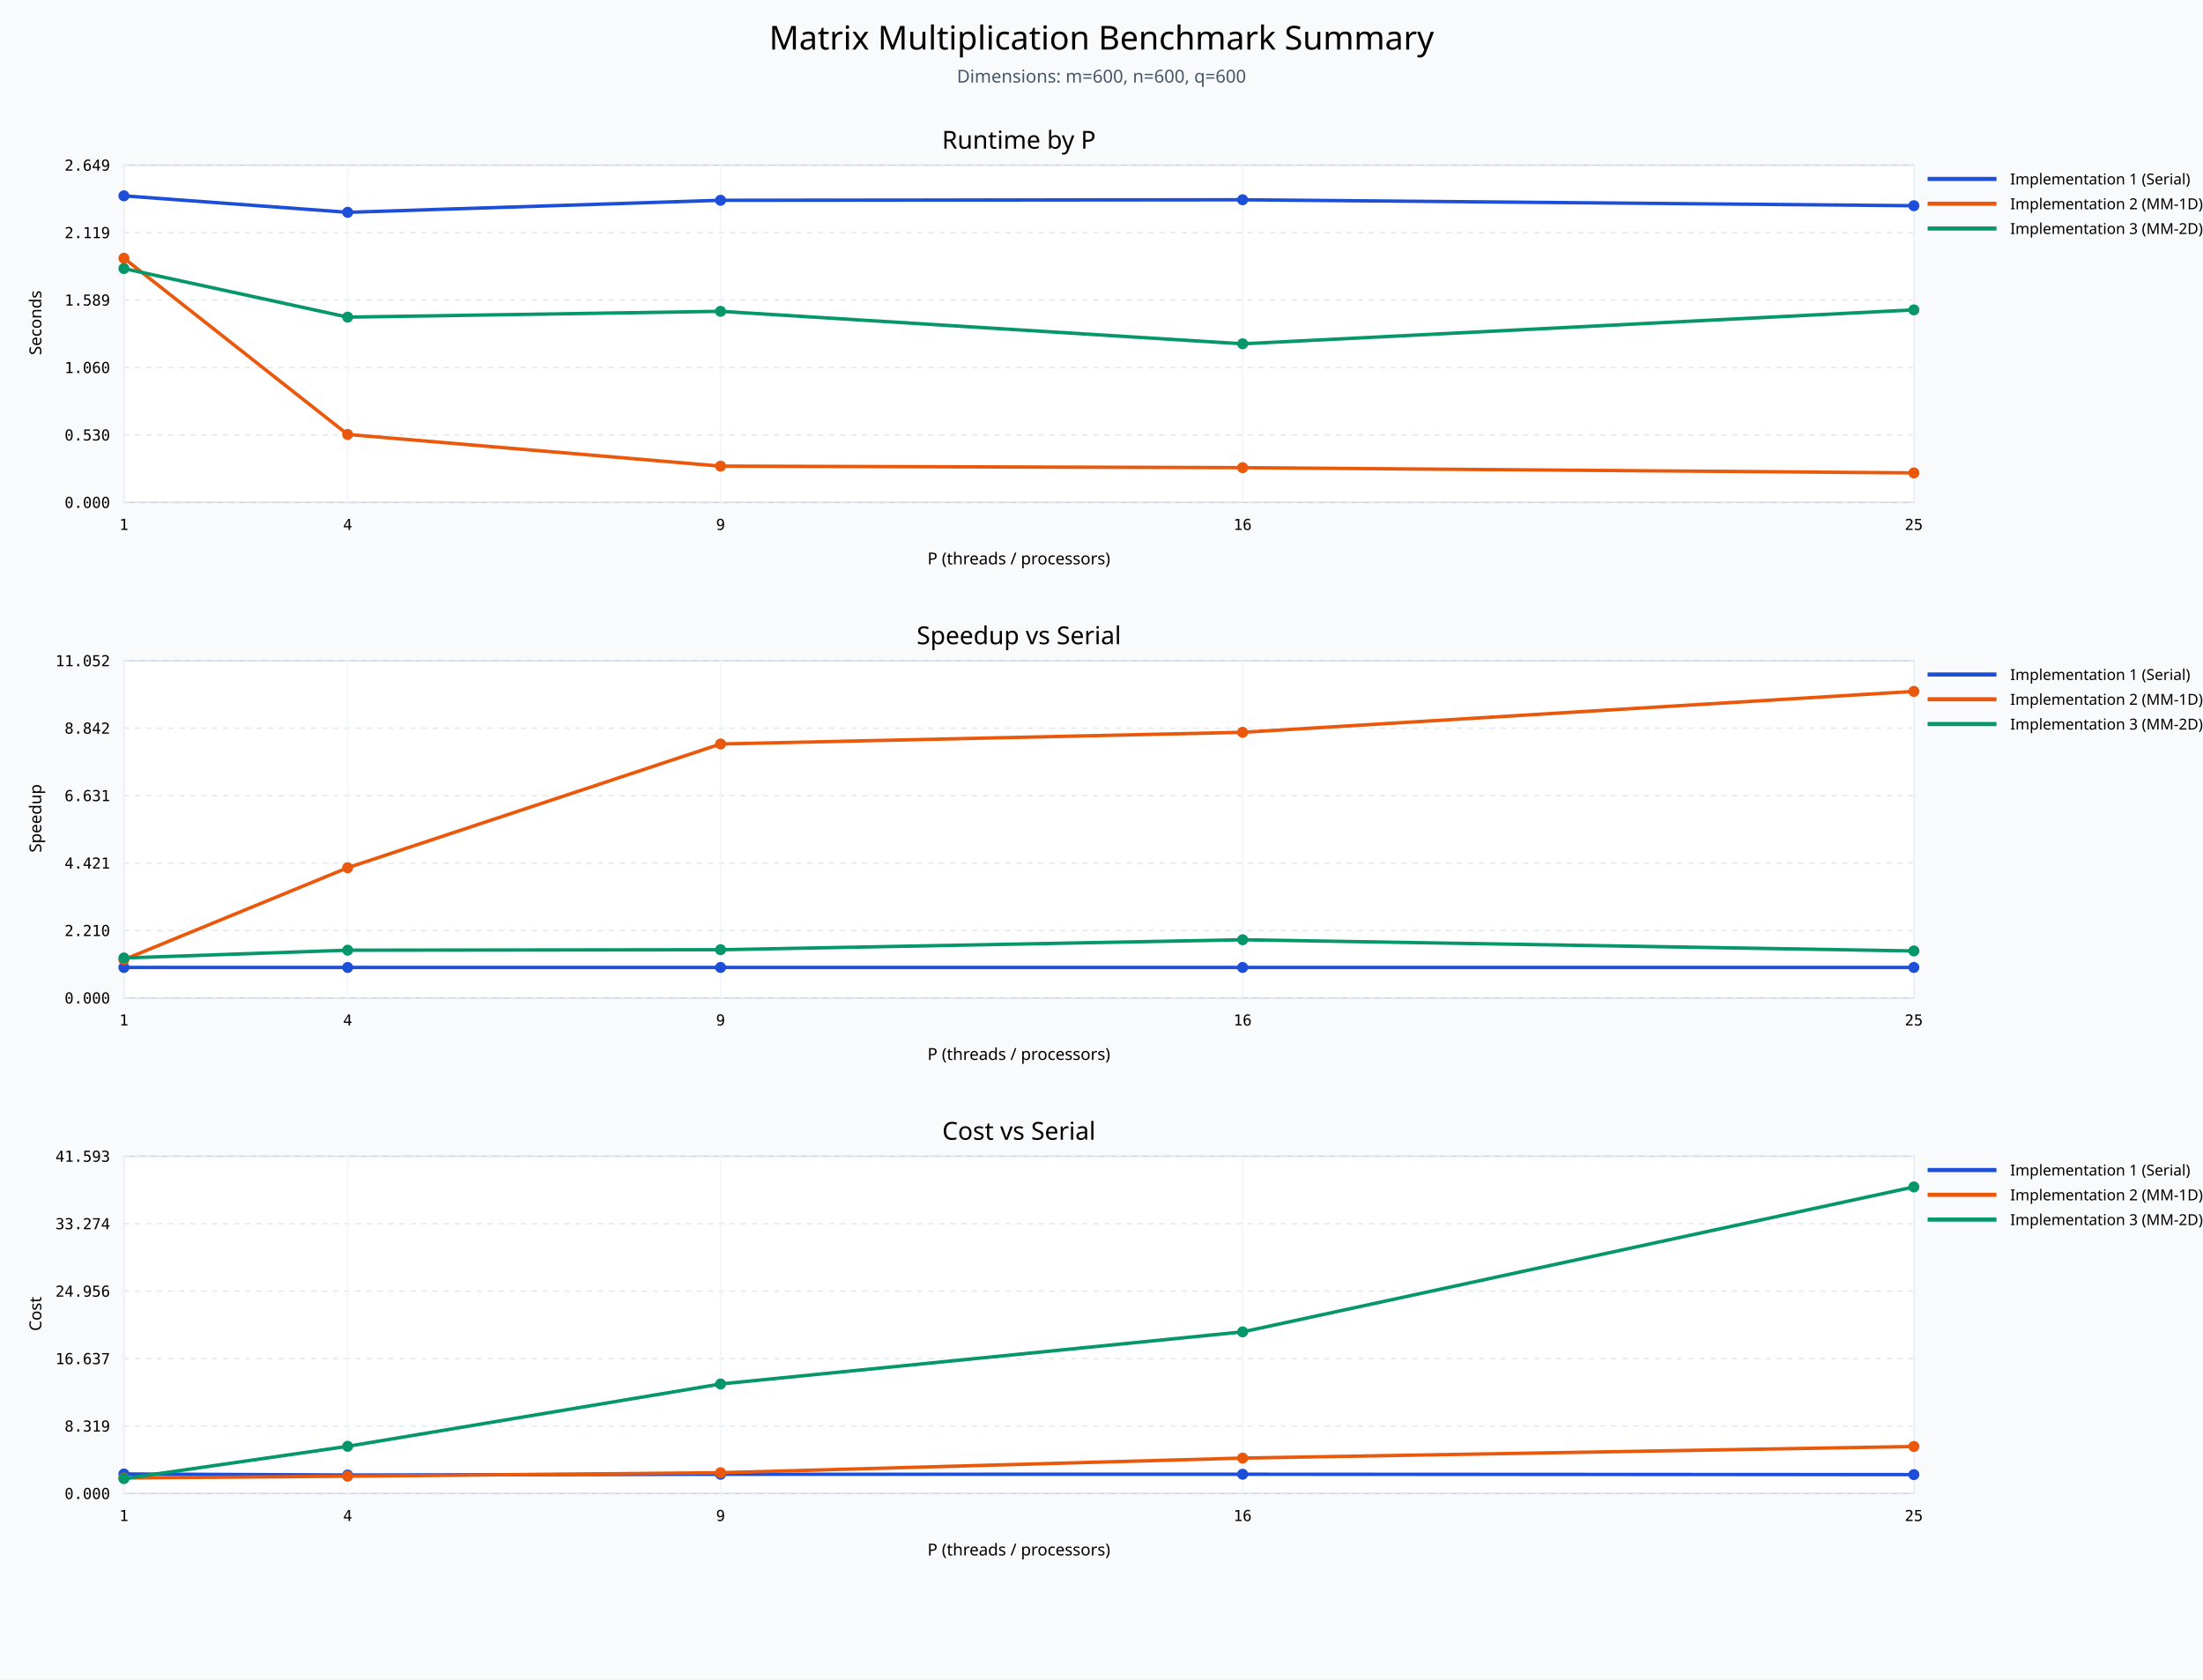
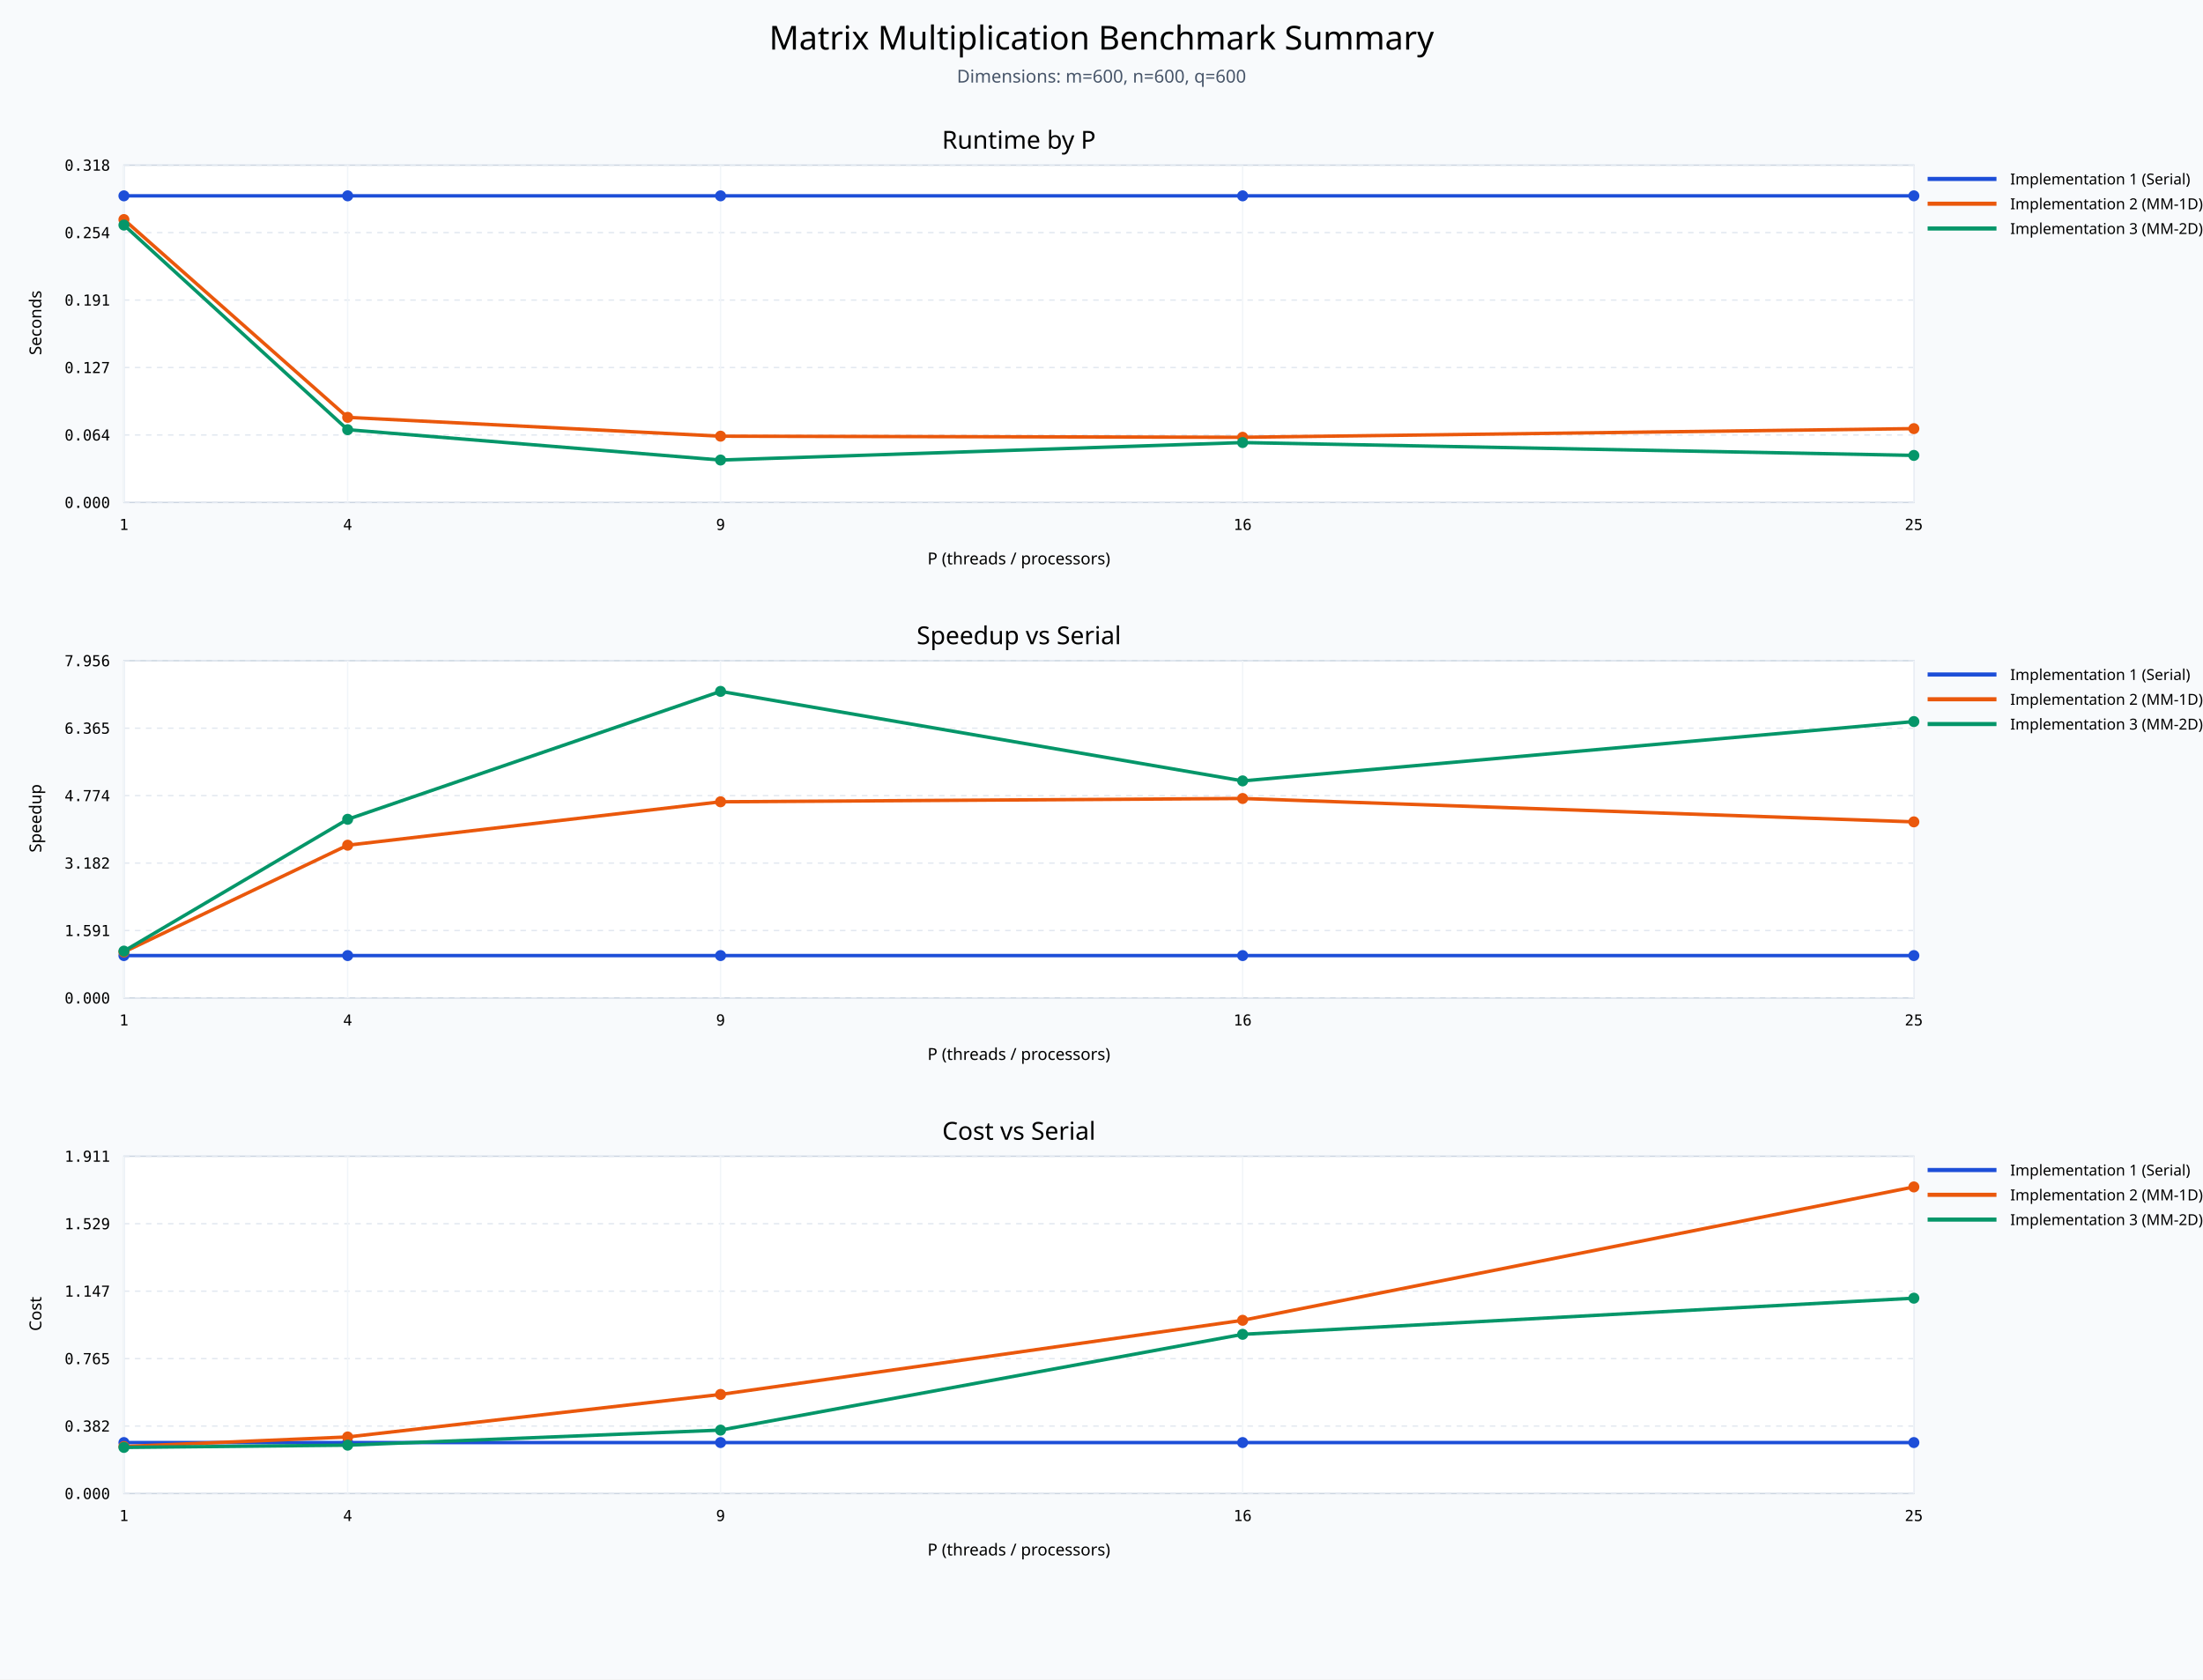
<svg xmlns="http://www.w3.org/2000/svg" width="1600" height="1220" viewBox="0 0 1600 1220">
  <rect width="100%" height="100%" fill="#f8fafc" />
  <text x="800" y="36" text-anchor="middle" font-size="24" font-family="sans-serif">Matrix Multiplication Benchmark Summary</text>
  <text x="800" y="60" text-anchor="middle" font-size="13" font-family="sans-serif" fill="#475569">Dimensions: m=600, n=600, q=600</text>
  <g>
    <text x="740" y="108" text-anchor="middle" font-size="18" font-family="sans-serif">Runtime by P</text>
    <rect x="90" y="120" width="1300" height="245" fill="#ffffff" stroke="#cbd5e1" />
    <line x1="90" y1="365" x2="1390" y2="365" stroke="#e2e8f0" stroke-dasharray="4,4" />
    <text x="80" y="369" text-anchor="end" font-size="11" font-family="monospace">0.000</text>
    <line x1="90.000" y1="316.000" x2="1390.000" y2="316.000" stroke="#e2e8f0" stroke-dasharray="4,4" />
-     <text x="80.000" y="320.000" text-anchor="end" font-size="11" font-family="monospace">0.530</text>
+     <text x="80.000" y="320.000" text-anchor="end" font-size="11" font-family="monospace">0.064</text>
    <line x1="90.000" y1="267.000" x2="1390.000" y2="267.000" stroke="#e2e8f0" stroke-dasharray="4,4" />
-     <text x="80.000" y="271.000" text-anchor="end" font-size="11" font-family="monospace">1.060</text>
+     <text x="80.000" y="271.000" text-anchor="end" font-size="11" font-family="monospace">0.127</text>
    <line x1="90.000" y1="218.000" x2="1390.000" y2="218.000" stroke="#e2e8f0" stroke-dasharray="4,4" />
-     <text x="80.000" y="222.000" text-anchor="end" font-size="11" font-family="monospace">1.589</text>
+     <text x="80.000" y="222.000" text-anchor="end" font-size="11" font-family="monospace">0.191</text>
    <line x1="90.000" y1="169.000" x2="1390.000" y2="169.000" stroke="#e2e8f0" stroke-dasharray="4,4" />
-     <text x="80.000" y="173.000" text-anchor="end" font-size="11" font-family="monospace">2.119</text>
+     <text x="80.000" y="173.000" text-anchor="end" font-size="11" font-family="monospace">0.254</text>
    <line x1="90.000" y1="120.000" x2="1390.000" y2="120.000" stroke="#e2e8f0" stroke-dasharray="4,4" />
-     <text x="80.000" y="124.000" text-anchor="end" font-size="11" font-family="monospace">2.649</text>
+     <text x="80.000" y="124.000" text-anchor="end" font-size="11" font-family="monospace">0.318</text>
    <line x1="90.000" y1="120.000" x2="90.000" y2="365.000" stroke="#f1f5f9" />
    <text x="90.000" y="385.000" text-anchor="middle" font-size="11" font-family="monospace">1</text>
    <line x1="252.500" y1="120.000" x2="252.500" y2="365.000" stroke="#f1f5f9" />
    <text x="252.500" y="385.000" text-anchor="middle" font-size="11" font-family="monospace">4</text>
    <line x1="523.333" y1="120.000" x2="523.333" y2="365.000" stroke="#f1f5f9" />
    <text x="523.333" y="385.000" text-anchor="middle" font-size="11" font-family="monospace">9</text>
    <line x1="902.500" y1="120.000" x2="902.500" y2="365.000" stroke="#f1f5f9" />
    <text x="902.500" y="385.000" text-anchor="middle" font-size="11" font-family="monospace">16</text>
    <line x1="1390.000" y1="120.000" x2="1390.000" y2="365.000" stroke="#f1f5f9" />
    <text x="1390.000" y="385.000" text-anchor="middle" font-size="11" font-family="monospace">25</text>
    <text x="740.000" y="410.000" text-anchor="middle" font-size="12" font-family="sans-serif">P (threads / processors)</text>
    <text x="38.000" y="242.500" transform="rotate(-90 30.000 242.500)" text-anchor="middle" font-size="12" font-family="sans-serif">Seconds</text>
-     <polyline fill="none" stroke="#1d4ed8" stroke-width="2.5" points="90,142.273 252.5,154.246 523.333,145.501 902.5,145.131 1390,149.447" />
+     <polyline fill="none" stroke="#1d4ed8" stroke-width="2.5" points="90,142.273 252.5,142.273 523.333,142.273 902.5,142.273 1390,142.273" />
    <circle cx="90.000" cy="142.273" r="4" fill="#1d4ed8" />
-     <circle cx="252.500" cy="154.246" r="4" fill="#1d4ed8" />
-     <circle cx="523.333" cy="145.501" r="4" fill="#1d4ed8" />
-     <circle cx="902.500" cy="145.131" r="4" fill="#1d4ed8" />
-     <circle cx="1390.000" cy="149.447" r="4" fill="#1d4ed8" />
+     <circle cx="252.500" cy="142.273" r="4" fill="#1d4ed8" />
+     <circle cx="523.333" cy="142.273" r="4" fill="#1d4ed8" />
+     <circle cx="902.500" cy="142.273" r="4" fill="#1d4ed8" />
+     <circle cx="1390.000" cy="142.273" r="4" fill="#1d4ed8" />
    <line x1="1400.000" y1="130.000" x2="1450.000" y2="130.000" stroke="#1d4ed8" stroke-width="3" />
    <text x="1460.000" y="134.000" font-size="11" font-family="sans-serif">Implementation 1 (Serial)</text>
-     <polyline fill="none" stroke="#ea580c" stroke-width="2.5" points="90,187.594 252.5,315.618 523.333,338.629 902.5,339.745 1390,343.547" />
-     <circle cx="90.000" cy="187.594" r="4" fill="#ea580c" />
-     <circle cx="252.500" cy="315.618" r="4" fill="#ea580c" />
-     <circle cx="523.333" cy="338.629" r="4" fill="#ea580c" />
-     <circle cx="902.500" cy="339.745" r="4" fill="#ea580c" />
-     <circle cx="1390.000" cy="343.547" r="4" fill="#ea580c" />
+     <polyline fill="none" stroke="#ea580c" stroke-width="2.5" points="90,159.5 252.5,303.201 523.333,316.877 902.5,317.673 1390,311.391" />
+     <circle cx="90.000" cy="159.500" r="4" fill="#ea580c" />
+     <circle cx="252.500" cy="303.201" r="4" fill="#ea580c" />
+     <circle cx="523.333" cy="316.877" r="4" fill="#ea580c" />
+     <circle cx="902.500" cy="317.673" r="4" fill="#ea580c" />
+     <circle cx="1390.000" cy="311.391" r="4" fill="#ea580c" />
    <line x1="1400.000" y1="148.000" x2="1450.000" y2="148.000" stroke="#ea580c" stroke-width="3" />
    <text x="1460.000" y="152.000" font-size="11" font-family="sans-serif">Implementation 2 (MM-1D)</text>
-     <polyline fill="none" stroke="#059669" stroke-width="2.5" points="90,195.091 252.5,230.386 523.333,226.165 902.5,249.773 1390,225.119" />
-     <circle cx="90.000" cy="195.091" r="4" fill="#059669" />
-     <circle cx="252.500" cy="230.386" r="4" fill="#059669" />
-     <circle cx="523.333" cy="226.165" r="4" fill="#059669" />
-     <circle cx="902.500" cy="249.773" r="4" fill="#059669" />
-     <circle cx="1390.000" cy="225.119" r="4" fill="#059669" />
+     <polyline fill="none" stroke="#059669" stroke-width="2.5" points="90,163.503 252.5,312.164 523.333,334.206 902.5,321.508 1390,330.844" />
+     <circle cx="90.000" cy="163.503" r="4" fill="#059669" />
+     <circle cx="252.500" cy="312.164" r="4" fill="#059669" />
+     <circle cx="523.333" cy="334.206" r="4" fill="#059669" />
+     <circle cx="902.500" cy="321.508" r="4" fill="#059669" />
+     <circle cx="1390.000" cy="330.844" r="4" fill="#059669" />
    <line x1="1400.000" y1="166.000" x2="1450.000" y2="166.000" stroke="#059669" stroke-width="3" />
    <text x="1460.000" y="170.000" font-size="11" font-family="sans-serif">Implementation 3 (MM-2D)</text>
  </g>
  <g>
    <text x="740.000" y="468.000" text-anchor="middle" font-size="18" font-family="sans-serif">Speedup vs Serial</text>
    <rect x="90.000" y="480.000" width="1300.000" height="245.000" fill="#ffffff" stroke="#cbd5e1" />
    <line x1="90.000" y1="725.000" x2="1390.000" y2="725.000" stroke="#e2e8f0" stroke-dasharray="4,4" />
    <text x="80.000" y="729.000" text-anchor="end" font-size="11" font-family="monospace">0.000</text>
    <line x1="90.000" y1="676.000" x2="1390.000" y2="676.000" stroke="#e2e8f0" stroke-dasharray="4,4" />
-     <text x="80.000" y="680.000" text-anchor="end" font-size="11" font-family="monospace">2.210</text>
+     <text x="80.000" y="680.000" text-anchor="end" font-size="11" font-family="monospace">1.591</text>
    <line x1="90.000" y1="627.000" x2="1390.000" y2="627.000" stroke="#e2e8f0" stroke-dasharray="4,4" />
-     <text x="80.000" y="631.000" text-anchor="end" font-size="11" font-family="monospace">4.421</text>
+     <text x="80.000" y="631.000" text-anchor="end" font-size="11" font-family="monospace">3.182</text>
    <line x1="90.000" y1="578.000" x2="1390.000" y2="578.000" stroke="#e2e8f0" stroke-dasharray="4,4" />
-     <text x="80.000" y="582.000" text-anchor="end" font-size="11" font-family="monospace">6.631</text>
+     <text x="80.000" y="582.000" text-anchor="end" font-size="11" font-family="monospace">4.774</text>
    <line x1="90.000" y1="529.000" x2="1390.000" y2="529.000" stroke="#e2e8f0" stroke-dasharray="4,4" />
-     <text x="80.000" y="533.000" text-anchor="end" font-size="11" font-family="monospace">8.842</text>
+     <text x="80.000" y="533.000" text-anchor="end" font-size="11" font-family="monospace">6.365</text>
    <line x1="90.000" y1="480.000" x2="1390.000" y2="480.000" stroke="#e2e8f0" stroke-dasharray="4,4" />
-     <text x="80.000" y="484.000" text-anchor="end" font-size="11" font-family="monospace">11.052</text>
+     <text x="80.000" y="484.000" text-anchor="end" font-size="11" font-family="monospace">7.956</text>
    <line x1="90.000" y1="480.000" x2="90.000" y2="725.000" stroke="#f1f5f9" />
    <text x="90.000" y="745.000" text-anchor="middle" font-size="11" font-family="monospace">1</text>
    <line x1="252.500" y1="480.000" x2="252.500" y2="725.000" stroke="#f1f5f9" />
    <text x="252.500" y="745.000" text-anchor="middle" font-size="11" font-family="monospace">4</text>
    <line x1="523.333" y1="480.000" x2="523.333" y2="725.000" stroke="#f1f5f9" />
    <text x="523.333" y="745.000" text-anchor="middle" font-size="11" font-family="monospace">9</text>
    <line x1="902.500" y1="480.000" x2="902.500" y2="725.000" stroke="#f1f5f9" />
    <text x="902.500" y="745.000" text-anchor="middle" font-size="11" font-family="monospace">16</text>
    <line x1="1390.000" y1="480.000" x2="1390.000" y2="725.000" stroke="#f1f5f9" />
    <text x="1390.000" y="745.000" text-anchor="middle" font-size="11" font-family="monospace">25</text>
    <text x="740.000" y="770.000" text-anchor="middle" font-size="12" font-family="sans-serif">P (threads / processors)</text>
    <text x="38.000" y="602.500" transform="rotate(-90 30.000 602.500)" text-anchor="middle" font-size="12" font-family="sans-serif">Speedup</text>
-     <polyline fill="none" stroke="#1d4ed8" stroke-width="2.5" points="90,702.833 252.5,702.833 523.333,702.833 902.5,702.833 1390,702.833" />
-     <circle cx="90.000" cy="702.833" r="4" fill="#1d4ed8" />
-     <circle cx="252.500" cy="702.833" r="4" fill="#1d4ed8" />
-     <circle cx="523.333" cy="702.833" r="4" fill="#1d4ed8" />
-     <circle cx="902.500" cy="702.833" r="4" fill="#1d4ed8" />
-     <circle cx="1390.000" cy="702.833" r="4" fill="#1d4ed8" />
+     <polyline fill="none" stroke="#1d4ed8" stroke-width="2.5" points="90,694.206 252.5,694.206 523.333,694.206 902.5,694.206 1390,694.206" />
+     <circle cx="90.000" cy="694.206" r="4" fill="#1d4ed8" />
+     <circle cx="252.500" cy="694.206" r="4" fill="#1d4ed8" />
+     <circle cx="523.333" cy="694.206" r="4" fill="#1d4ed8" />
+     <circle cx="902.500" cy="694.206" r="4" fill="#1d4ed8" />
+     <circle cx="1390.000" cy="694.206" r="4" fill="#1d4ed8" />
    <line x1="1400.000" y1="490.000" x2="1450.000" y2="490.000" stroke="#1d4ed8" stroke-width="3" />
    <text x="1460.000" y="494.000" font-size="11" font-family="sans-serif">Implementation 1 (Serial)</text>
-     <polyline fill="none" stroke="#ea580c" stroke-width="2.5" points="90,697.17 252.5,630.393 523.333,540.488 902.5,532.01 1390,502.273" />
-     <circle cx="90.000" cy="697.170" r="4" fill="#ea580c" />
-     <circle cx="252.500" cy="630.393" r="4" fill="#ea580c" />
-     <circle cx="523.333" cy="540.488" r="4" fill="#ea580c" />
-     <circle cx="902.500" cy="532.010" r="4" fill="#ea580c" />
-     <circle cx="1390.000" cy="502.273" r="4" fill="#ea580c" />
+     <polyline fill="none" stroke="#ea580c" stroke-width="2.5" points="90,691.625 252.5,614.018 523.333,582.478 902.5,580.081 1390,597.063" />
+     <circle cx="90.000" cy="691.625" r="4" fill="#ea580c" />
+     <circle cx="252.500" cy="614.018" r="4" fill="#ea580c" />
+     <circle cx="523.333" cy="582.478" r="4" fill="#ea580c" />
+     <circle cx="902.500" cy="580.081" r="4" fill="#ea580c" />
+     <circle cx="1390.000" cy="597.063" r="4" fill="#ea580c" />
    <line x1="1400.000" y1="508.000" x2="1450.000" y2="508.000" stroke="#ea580c" stroke-width="3" />
    <text x="1460.000" y="512.000" font-size="11" font-family="sans-serif">Implementation 2 (MM-1D)</text>
-     <polyline fill="none" stroke="#059669" stroke-width="2.5" points="90,695.942 252.5,690.294 523.333,689.953 902.5,682.702 1390,690.841" />
-     <circle cx="90.000" cy="695.942" r="4" fill="#059669" />
-     <circle cx="252.500" cy="690.294" r="4" fill="#059669" />
-     <circle cx="523.333" cy="689.953" r="4" fill="#059669" />
-     <circle cx="902.500" cy="682.702" r="4" fill="#059669" />
-     <circle cx="1390.000" cy="690.841" r="4" fill="#059669" />
+     <polyline fill="none" stroke="#059669" stroke-width="2.5" points="90,690.962 252.5,595.191 523.333,502.273 902.5,567.302 1390,524.197" />
+     <circle cx="90.000" cy="690.962" r="4" fill="#059669" />
+     <circle cx="252.500" cy="595.191" r="4" fill="#059669" />
+     <circle cx="523.333" cy="502.273" r="4" fill="#059669" />
+     <circle cx="902.500" cy="567.302" r="4" fill="#059669" />
+     <circle cx="1390.000" cy="524.197" r="4" fill="#059669" />
    <line x1="1400.000" y1="526.000" x2="1450.000" y2="526.000" stroke="#059669" stroke-width="3" />
    <text x="1460.000" y="530.000" font-size="11" font-family="sans-serif">Implementation 3 (MM-2D)</text>
  </g>
  <g>
    <text x="740.000" y="828.000" text-anchor="middle" font-size="18" font-family="sans-serif">Cost vs Serial</text>
    <rect x="90.000" y="840.000" width="1300.000" height="245.000" fill="#ffffff" stroke="#cbd5e1" />
    <line x1="90.000" y1="1085.000" x2="1390.000" y2="1085.000" stroke="#e2e8f0" stroke-dasharray="4,4" />
    <text x="80.000" y="1089.000" text-anchor="end" font-size="11" font-family="monospace">0.000</text>
    <line x1="90.000" y1="1036.000" x2="1390.000" y2="1036.000" stroke="#e2e8f0" stroke-dasharray="4,4" />
-     <text x="80.000" y="1040.000" text-anchor="end" font-size="11" font-family="monospace">8.319</text>
+     <text x="80.000" y="1040.000" text-anchor="end" font-size="11" font-family="monospace">0.382</text>
    <line x1="90.000" y1="987.000" x2="1390.000" y2="987.000" stroke="#e2e8f0" stroke-dasharray="4,4" />
-     <text x="80.000" y="991.000" text-anchor="end" font-size="11" font-family="monospace">16.637</text>
+     <text x="80.000" y="991.000" text-anchor="end" font-size="11" font-family="monospace">0.765</text>
    <line x1="90.000" y1="938.000" x2="1390.000" y2="938.000" stroke="#e2e8f0" stroke-dasharray="4,4" />
-     <text x="80.000" y="942.000" text-anchor="end" font-size="11" font-family="monospace">24.956</text>
+     <text x="80.000" y="942.000" text-anchor="end" font-size="11" font-family="monospace">1.147</text>
    <line x1="90.000" y1="889.000" x2="1390.000" y2="889.000" stroke="#e2e8f0" stroke-dasharray="4,4" />
-     <text x="80.000" y="893.000" text-anchor="end" font-size="11" font-family="monospace">33.274</text>
+     <text x="80.000" y="893.000" text-anchor="end" font-size="11" font-family="monospace">1.529</text>
    <line x1="90.000" y1="840.000" x2="1390.000" y2="840.000" stroke="#e2e8f0" stroke-dasharray="4,4" />
-     <text x="80.000" y="844.000" text-anchor="end" font-size="11" font-family="monospace">41.593</text>
+     <text x="80.000" y="844.000" text-anchor="end" font-size="11" font-family="monospace">1.911</text>
    <line x1="90.000" y1="840.000" x2="90.000" y2="1085.000" stroke="#f1f5f9" />
    <text x="90.000" y="1105.000" text-anchor="middle" font-size="11" font-family="monospace">1</text>
    <line x1="252.500" y1="840.000" x2="252.500" y2="1085.000" stroke="#f1f5f9" />
    <text x="252.500" y="1105.000" text-anchor="middle" font-size="11" font-family="monospace">4</text>
    <line x1="523.333" y1="840.000" x2="523.333" y2="1085.000" stroke="#f1f5f9" />
    <text x="523.333" y="1105.000" text-anchor="middle" font-size="11" font-family="monospace">9</text>
    <line x1="902.500" y1="840.000" x2="902.500" y2="1085.000" stroke="#f1f5f9" />
    <text x="902.500" y="1105.000" text-anchor="middle" font-size="11" font-family="monospace">16</text>
    <line x1="1390.000" y1="840.000" x2="1390.000" y2="1085.000" stroke="#f1f5f9" />
    <text x="1390.000" y="1105.000" text-anchor="middle" font-size="11" font-family="monospace">25</text>
    <text x="740.000" y="1130.000" text-anchor="middle" font-size="12" font-family="sans-serif">P (threads / processors)</text>
    <text x="38.000" y="962.500" transform="rotate(-90 30.000 962.500)" text-anchor="middle" font-size="12" font-family="sans-serif">Cost</text>
-     <polyline fill="none" stroke="#1d4ed8" stroke-width="2.5" points="90,1070.81 252.5,1071.58 523.333,1071.02 902.5,1071 1390,1071.27" />
-     <circle cx="90.000" cy="1070.814" r="4" fill="#1d4ed8" />
-     <circle cx="252.500" cy="1071.577" r="4" fill="#1d4ed8" />
-     <circle cx="523.333" cy="1071.020" r="4" fill="#1d4ed8" />
-     <circle cx="902.500" cy="1070.996" r="4" fill="#1d4ed8" />
-     <circle cx="1390.000" cy="1071.271" r="4" fill="#1d4ed8" />
+     <polyline fill="none" stroke="#1d4ed8" stroke-width="2.5" points="90,1047.99 252.5,1047.99 523.333,1047.99 902.5,1047.99 1390,1047.99" />
+     <circle cx="90.000" cy="1047.986" r="4" fill="#1d4ed8" />
+     <circle cx="252.500" cy="1047.986" r="4" fill="#1d4ed8" />
+     <circle cx="523.333" cy="1047.986" r="4" fill="#1d4ed8" />
+     <circle cx="902.500" cy="1047.986" r="4" fill="#1d4ed8" />
+     <circle cx="1390.000" cy="1047.986" r="4" fill="#1d4ed8" />
    <line x1="1400.000" y1="850.000" x2="1450.000" y2="850.000" stroke="#1d4ed8" stroke-width="3" />
    <text x="1460.000" y="854.000" font-size="11" font-family="sans-serif">Implementation 1 (Serial)</text>
-     <polyline fill="none" stroke="#ea580c" stroke-width="2.5" points="90,1073.7 252.5,1072.42 523.333,1069.88 902.5,1059.26 1390,1050.84" />
-     <circle cx="90.000" cy="1073.701" r="4" fill="#ea580c" />
-     <circle cx="252.500" cy="1072.419" r="4" fill="#ea580c" />
-     <circle cx="523.333" cy="1069.884" r="4" fill="#ea580c" />
-     <circle cx="902.500" cy="1059.264" r="4" fill="#ea580c" />
-     <circle cx="1390.000" cy="1050.841" r="4" fill="#ea580c" />
+     <polyline fill="none" stroke="#ea580c" stroke-width="2.5" points="90,1050.85 252.5,1043.92 523.333,1013.02 902.5,959.158 1390,862.273" />
+     <circle cx="90.000" cy="1050.849" r="4" fill="#ea580c" />
+     <circle cx="252.500" cy="1043.919" r="4" fill="#ea580c" />
+     <circle cx="523.333" cy="1013.024" r="4" fill="#ea580c" />
+     <circle cx="902.500" cy="959.158" r="4" fill="#ea580c" />
+     <circle cx="1390.000" cy="862.273" r="4" fill="#ea580c" />
    <line x1="1400.000" y1="868.000" x2="1450.000" y2="868.000" stroke="#ea580c" stroke-width="3" />
    <text x="1460.000" y="872.000" font-size="11" font-family="sans-serif">Implementation 2 (MM-1D)</text>
-     <polyline fill="none" stroke="#059669" stroke-width="2.5" points="90,1074.18 252.5,1050.71 523.333,1005.42 902.5,967.578 1390,862.273" />
-     <circle cx="90.000" cy="1074.178" r="4" fill="#059669" />
-     <circle cx="252.500" cy="1050.705" r="4" fill="#059669" />
-     <circle cx="523.333" cy="1005.418" r="4" fill="#059669" />
-     <circle cx="902.500" cy="967.578" r="4" fill="#059669" />
-     <circle cx="1390.000" cy="862.273" r="4" fill="#059669" />
+     <polyline fill="none" stroke="#059669" stroke-width="2.5" points="90,1051.51 252.5,1049.88 523.333,1038.94 902.5,969.356 1390,943.094" />
+     <circle cx="90.000" cy="1051.514" r="4" fill="#059669" />
+     <circle cx="252.500" cy="1049.878" r="4" fill="#059669" />
+     <circle cx="523.333" cy="1038.943" r="4" fill="#059669" />
+     <circle cx="902.500" cy="969.356" r="4" fill="#059669" />
+     <circle cx="1390.000" cy="943.094" r="4" fill="#059669" />
    <line x1="1400.000" y1="886.000" x2="1450.000" y2="886.000" stroke="#059669" stroke-width="3" />
    <text x="1460.000" y="890.000" font-size="11" font-family="sans-serif">Implementation 3 (MM-2D)</text>
  </g>
</svg>
